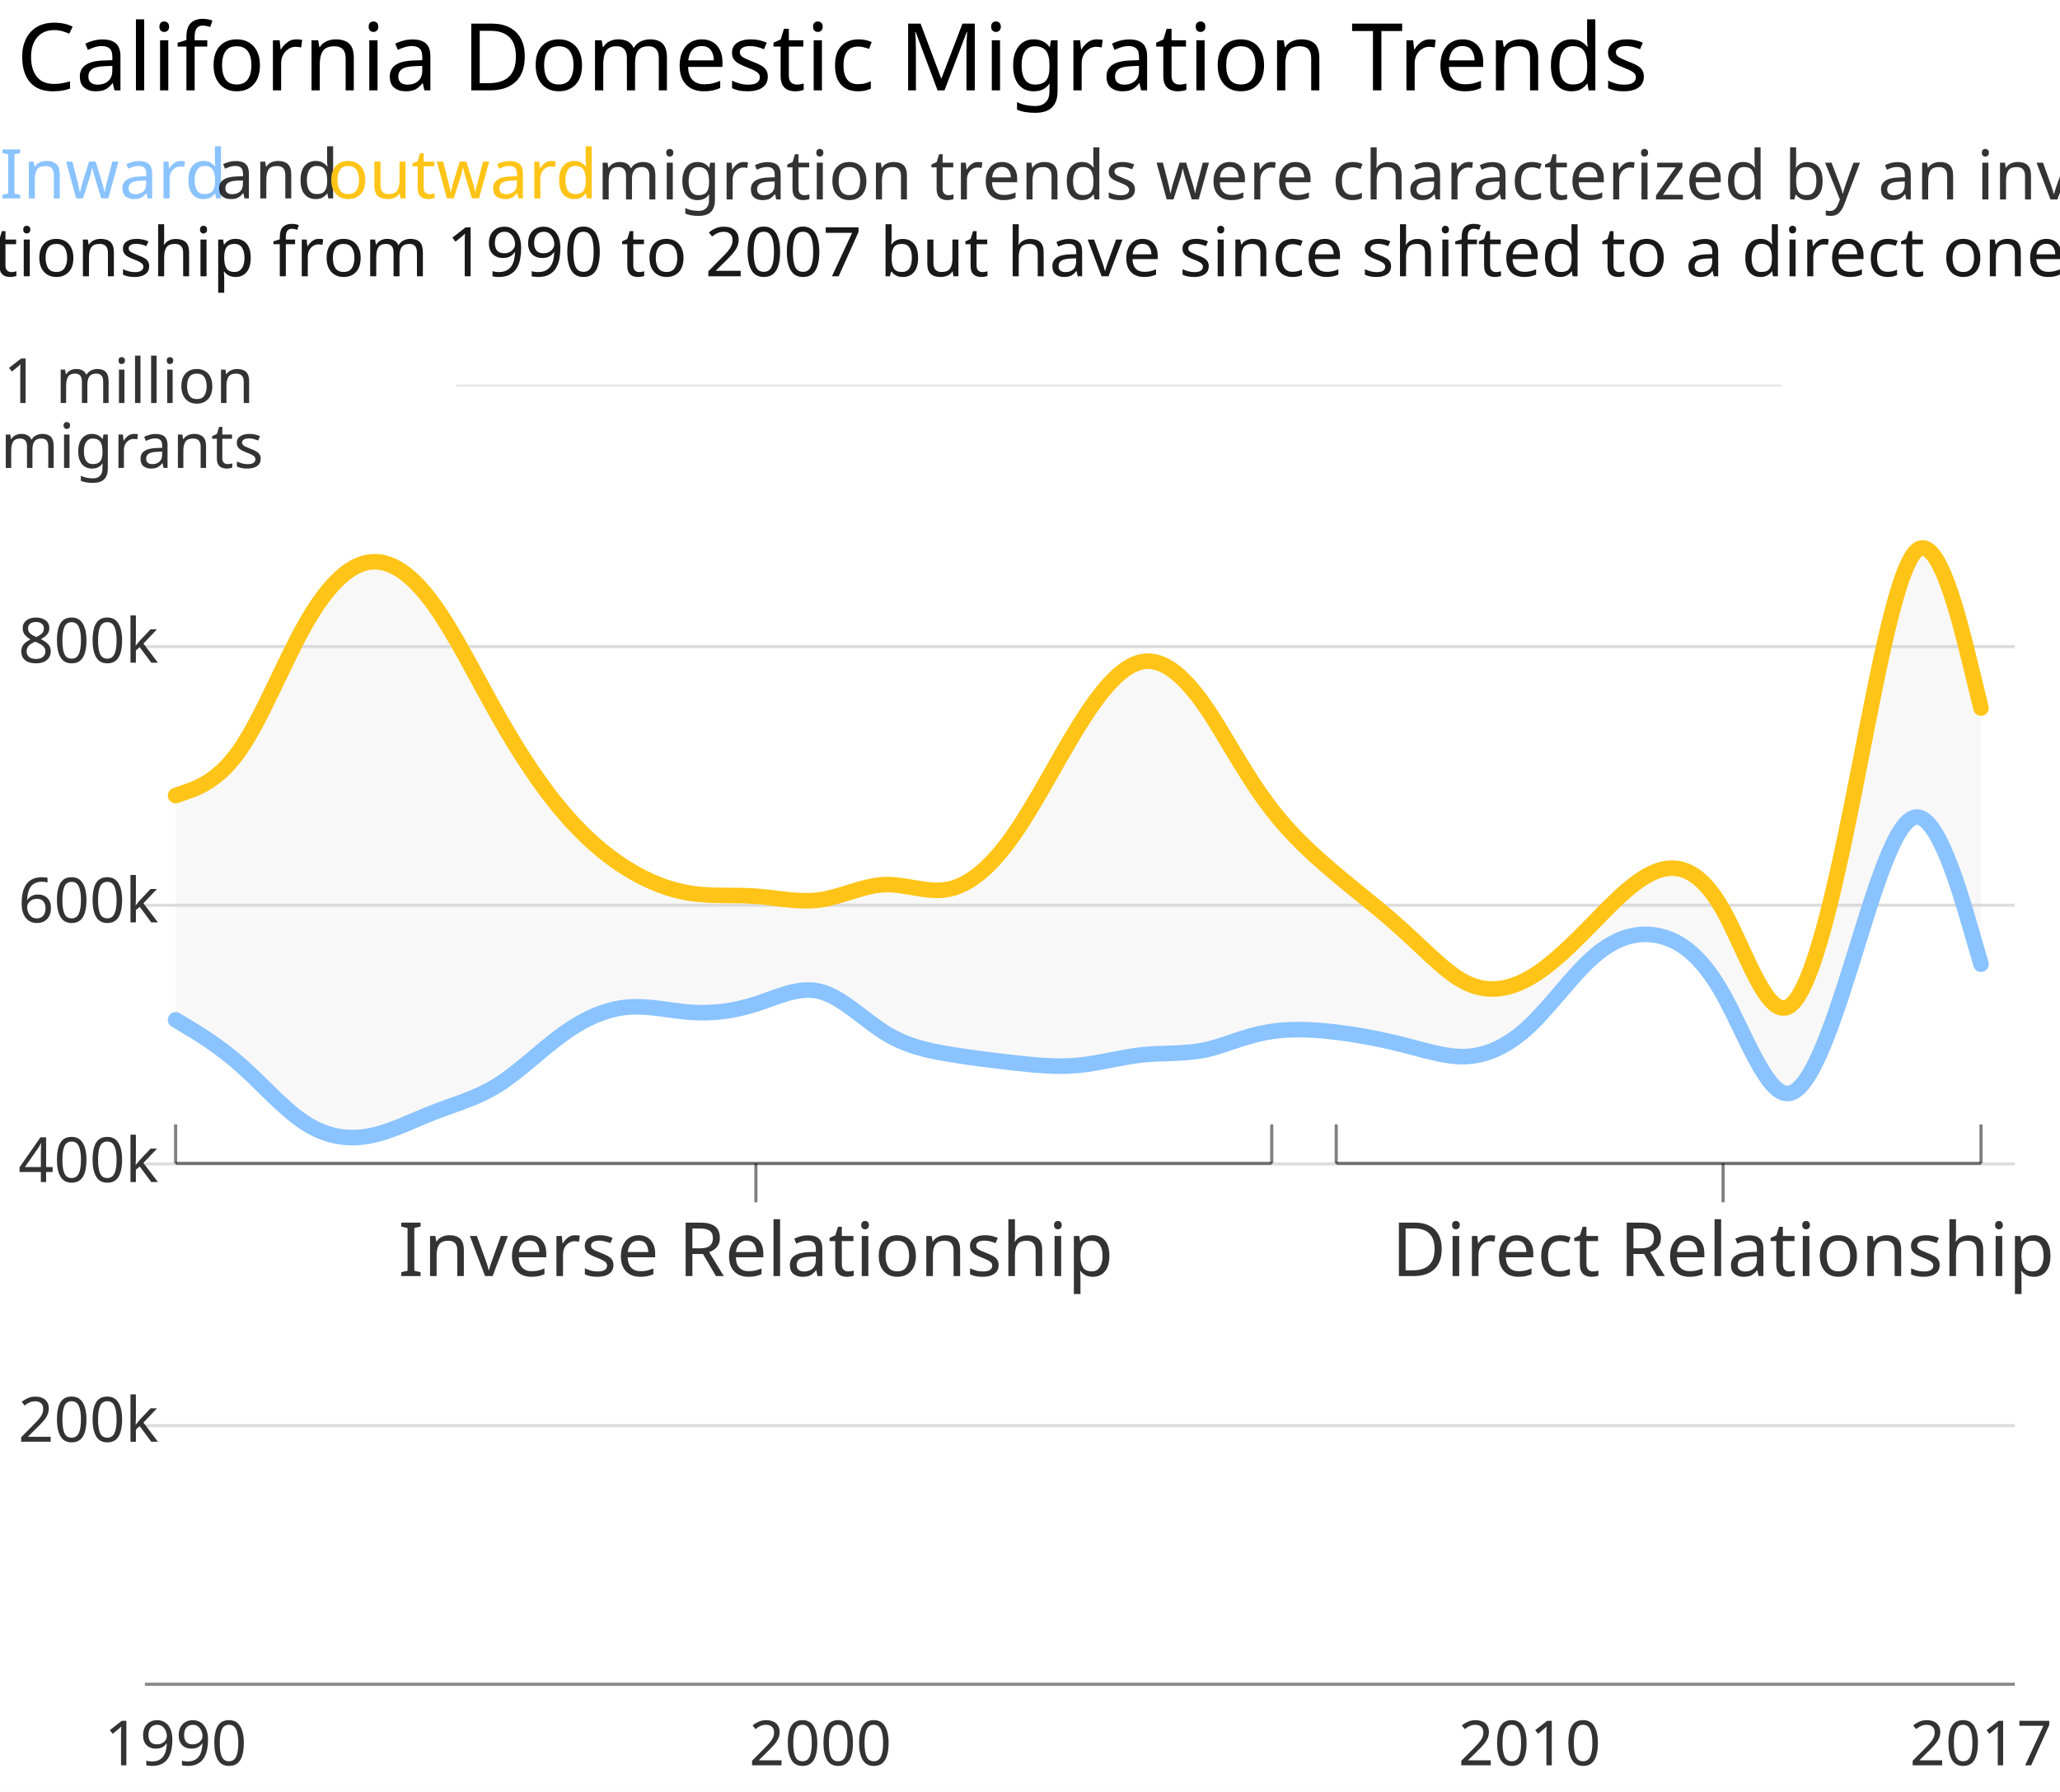
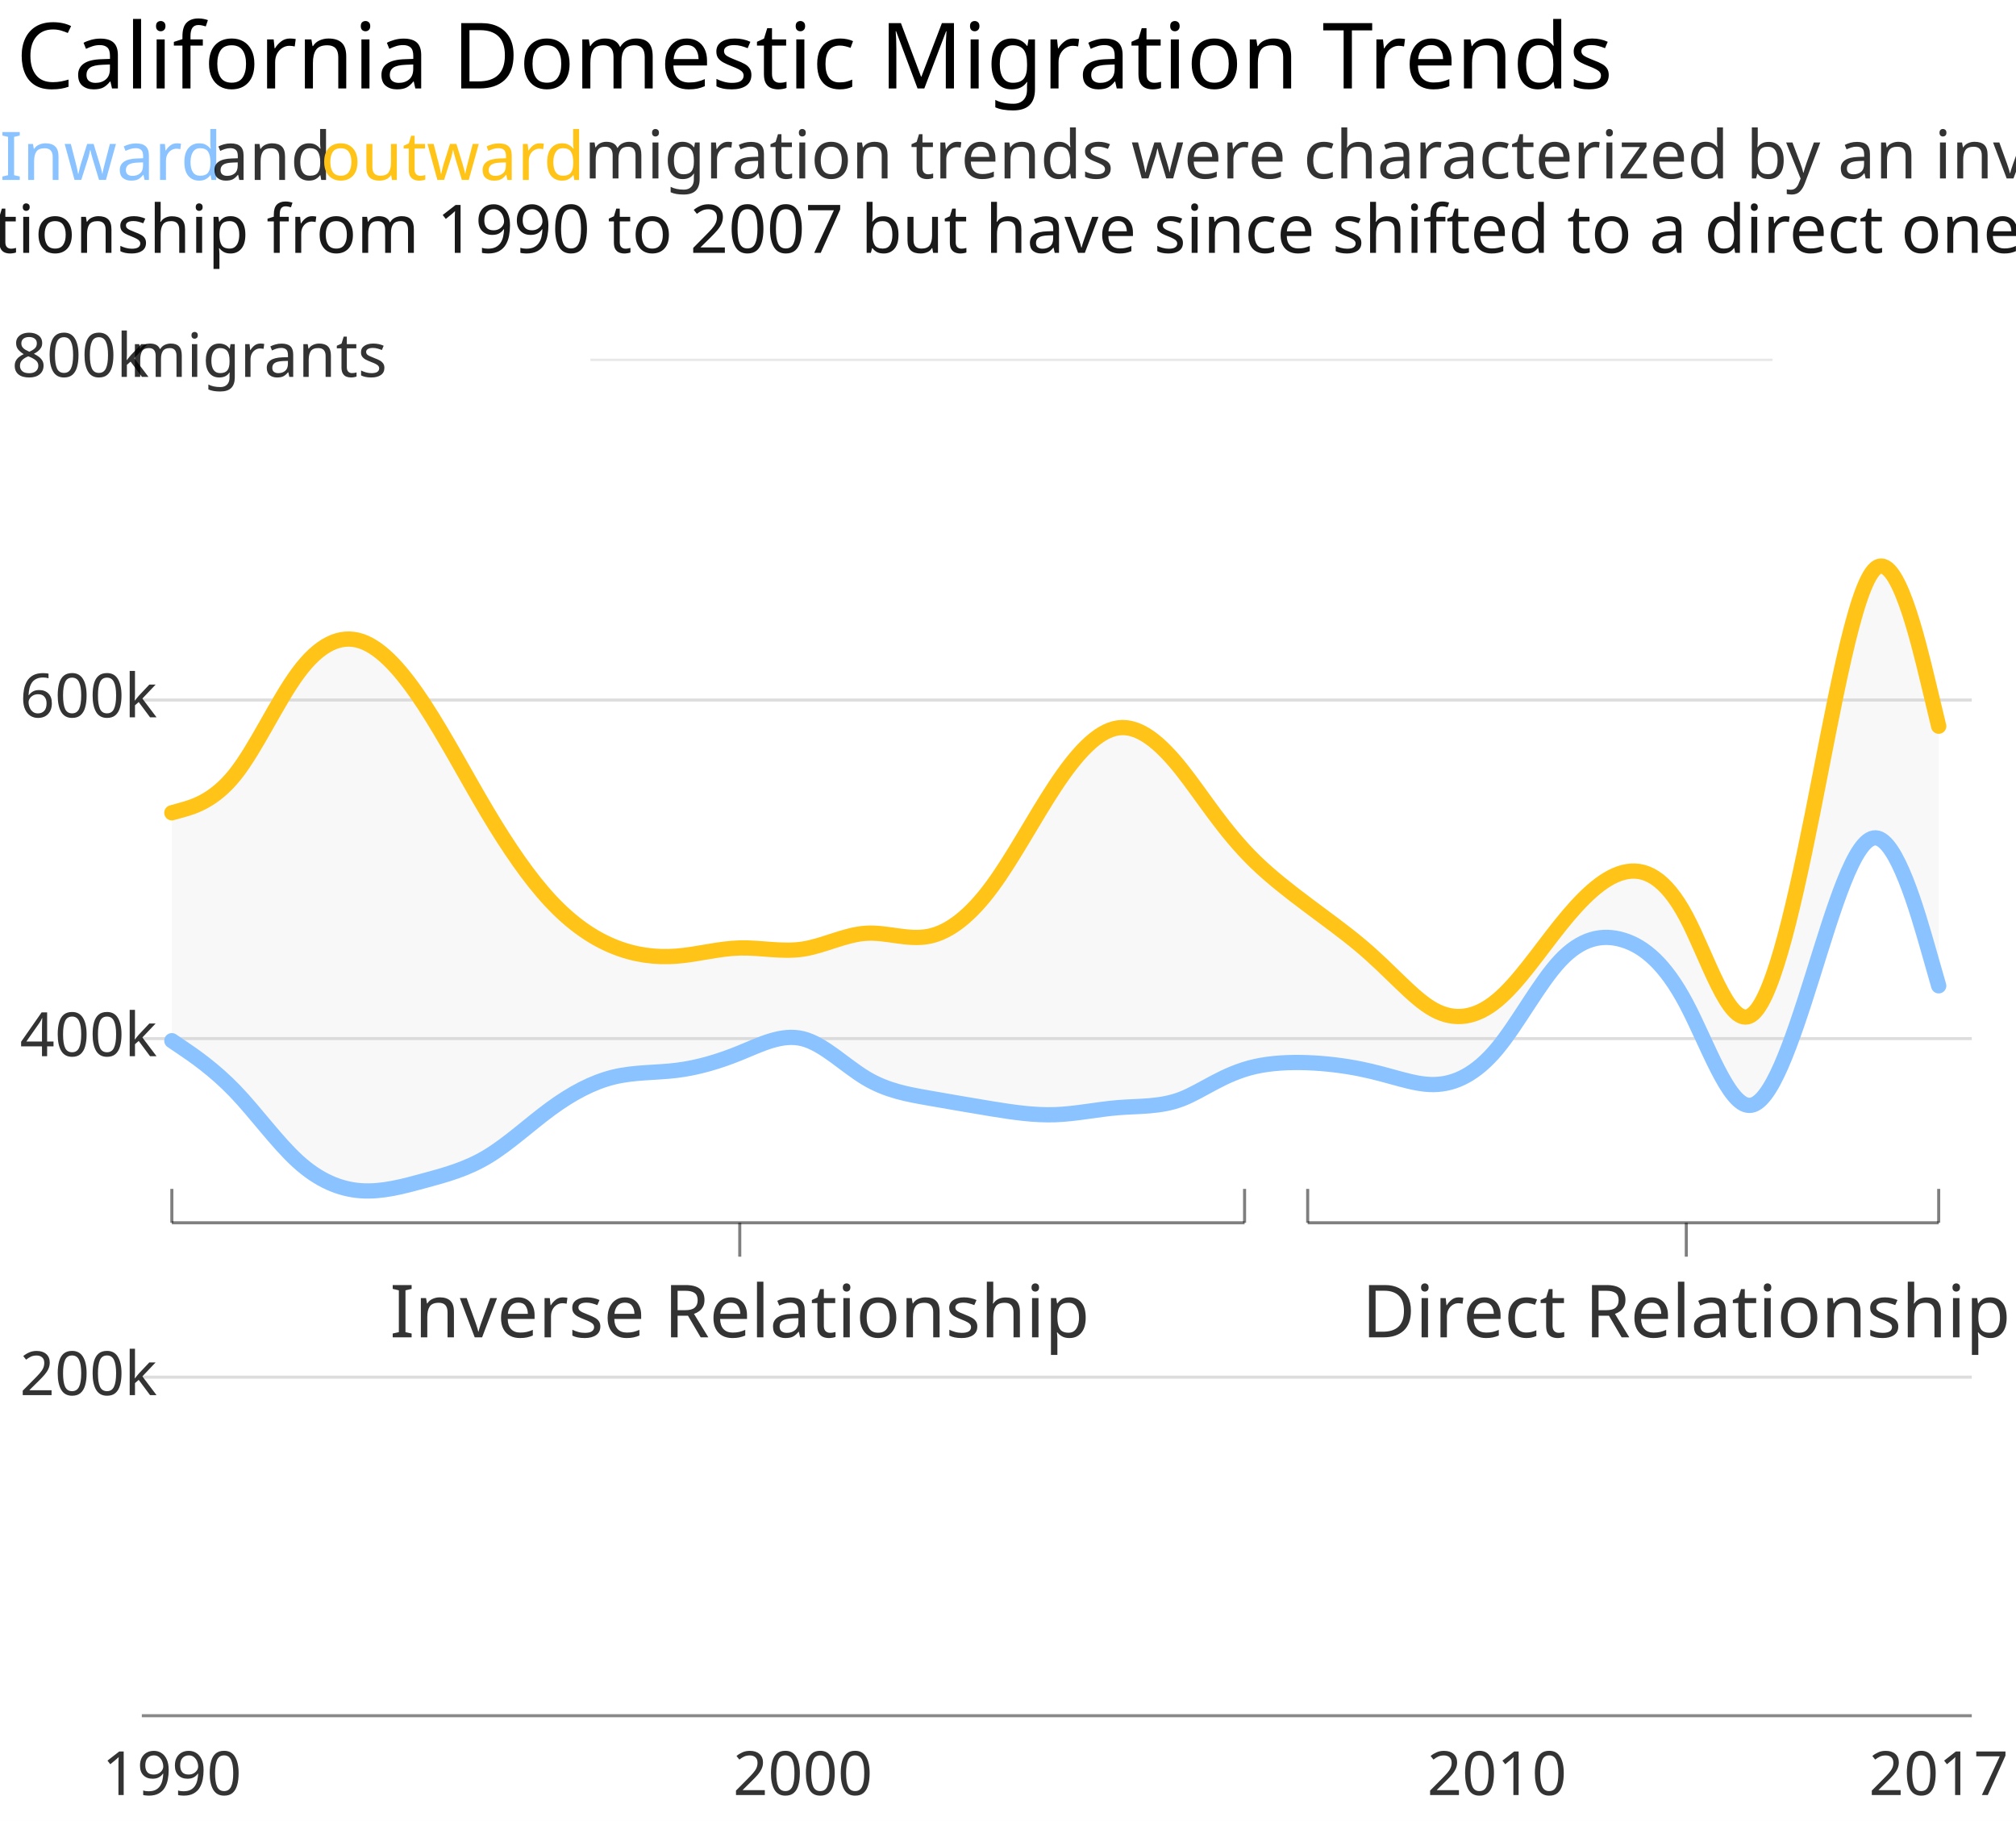
- <svg xmlns="http://www.w3.org/2000/svg" class="marks" width="661" height="575" viewBox="0 0 661 575" version="1.1">
-   <rect width="661" height="575" style="fill: white;" />
-   <g transform="translate(46,40)">
+ <svg xmlns="http://www.w3.org/2000/svg" class="marks" width="661" height="597" viewBox="0 0 661 597" version="1.1">
+   <rect width="661" height="597" style="fill: white;" />
+   <g transform="translate(46,62)">
    <g class="mark-group role-frame root" role="graphics-object" aria-roledescription="group mark container">
      <g transform="translate(0,0)">
        <path class="background" aria-hidden="true" d="M0.5,0.5h600v500h-600Z" style="fill: none; stroke: #ddd; stroke-opacity: 0;" />
        <g>
-           <g class="mark-group role-axis" role="graphics-symbol" aria-roledescription="axis" aria-label="Y-axis for a linear scale with values from 0 to 1,200,000">
+           <g class="mark-group role-axis" role="graphics-symbol" aria-roledescription="axis" aria-label="Y-axis for a linear scale with values from 0 to 900,000">
            <g transform="translate(0.5,0.5)">
              <path class="background" aria-hidden="true" d="M0,0h0v0h0Z" style="pointer-events: none; fill: none;" />
              <g>
                <g class="mark-rule role-axis-grid" style="pointer-events: none;">
-                   <line transform="translate(0,417)" x2="600" y2="0" style="fill: none; stroke: #ddd; stroke-opacity: 1; stroke-width: 1; opacity: 1;" />
-                   <line transform="translate(0,333)" x2="600" y2="0" style="fill: none; stroke: #ddd; stroke-opacity: 1; stroke-width: 1; opacity: 1;" />
-                   <line transform="translate(0,250)" x2="600" y2="0" style="fill: none; stroke: #ddd; stroke-opacity: 1; stroke-width: 1; opacity: 1;" />
+                   <line transform="translate(0,389)" x2="600" y2="0" style="fill: none; stroke: #ddd; stroke-opacity: 1; stroke-width: 1; opacity: 1;" />
+                   <line transform="translate(0,278)" x2="600" y2="0" style="fill: none; stroke: #ddd; stroke-opacity: 1; stroke-width: 1; opacity: 1;" />
                  <line transform="translate(0,167)" x2="600" y2="0" style="fill: none; stroke: #ddd; stroke-opacity: 1; stroke-width: 1; opacity: 1;" />
                </g>
              </g>
              <path class="foreground" aria-hidden="true" d="" style="pointer-events: none; display: none; fill: none;" />
            </g>
          </g>
          <g class="mark-group role-axis" role="graphics-symbol" aria-roledescription="axis" aria-label="X-axis for a discrete scale with 29 values: 1990, 1991, 1992, 1993, 1994, ending with 2017">
            <g transform="translate(0.5,500.5)">
              <path class="background" aria-hidden="true" d="M0,0h0v0h0Z" style="pointer-events: none; fill: none;" />
              <g>
                <g class="mark-text role-axis-label" style="pointer-events: none;">
                  <text text-anchor="middle" transform="translate(9.844828,26)" style="font-family: Calibri; font-size: 20px; fill: #000; fill-opacity: 0.8; opacity: 1;">1990</text>
                  <text text-anchor="middle" transform="translate(216.7414,26)" style="font-family: Calibri; font-size: 20px; fill: #000; fill-opacity: 0.8; opacity: 1;">2000</text>
                  <text text-anchor="middle" transform="translate(444.3276,26)" style="font-family: Calibri; font-size: 20px; fill: #000; fill-opacity: 0.8; opacity: 1;">2010</text>
                  <text text-anchor="middle" transform="translate(589.1552,26)" style="font-family: Calibri; font-size: 20px; fill: #000; fill-opacity: 0.8; opacity: 1;">2017</text>
                </g>
                <g class="mark-rule role-axis-domain" style="pointer-events: none;">
                  <line transform="translate(0,0)" x2="600" y2="0" style="fill: none; stroke: #888; stroke-width: 1; opacity: 1;" />
                </g>
              </g>
              <path class="foreground" aria-hidden="true" d="" style="pointer-events: none; display: none; fill: none;" />
            </g>
          </g>
-           <g class="mark-group role-axis" role="graphics-symbol" aria-roledescription="axis" aria-label="Y-axis titled 'migration trends were characterized by an inverse' for a linear scale with values from 0 to 1,200,000">
+           <g class="mark-group role-axis" role="graphics-symbol" aria-roledescription="axis" aria-label="Y-axis titled 'migration trends were characterized by an inverse' for a linear scale with values from 0k to 900k">
            <g transform="translate(0.5,0.5)">
              <path class="background" aria-hidden="true" d="M0,0h0v0h0Z" style="pointer-events: none; fill: none;" />
              <g>
                <g class="mark-text role-axis-label" style="pointer-events: none;">
-                   <text text-anchor="start" transform="translate(-35,422.6667)" style="font-family: Calibri; font-size: 20px; fill: #000; fill-opacity: 0; opacity: 1;">200,000</text>
-                   <text text-anchor="start" transform="translate(-35,339.3333)" style="font-family: Calibri; font-size: 20px; fill: #000; fill-opacity: 0; opacity: 1;">400,000</text>
-                   <text text-anchor="start" transform="translate(-35,256)" style="font-family: Calibri; font-size: 20px; fill: #000; fill-opacity: 0; opacity: 1;">600,000</text>
-                   <text text-anchor="start" transform="translate(-35,172.6667)" style="font-family: Calibri; font-size: 20px; fill: #000; fill-opacity: 0; opacity: 1;">800,000</text>
+                   <text text-anchor="start" transform="translate(-40,394.8889)" style="font-family: Calibri; font-size: 20px; fill: #000; fill-opacity: 0.8; opacity: 1;">200k</text>
+                   <text text-anchor="start" transform="translate(-40,283.7778)" style="font-family: Calibri; font-size: 20px; fill: #000; fill-opacity: 0.8; opacity: 1;">400k</text>
+                   <text text-anchor="start" transform="translate(-40,172.6667)" style="font-family: Calibri; font-size: 20px; fill: #000; fill-opacity: 0.8; opacity: 1;">600k</text>
                </g>
                <g class="mark-rule role-axis-domain" style="pointer-events: none;">
                  <line transform="translate(0,500)" x2="0" y2="-500" style="fill: none; stroke: #888; stroke-width: 0; opacity: 1;" />
                </g>
                <g class="mark-text role-axis-title" style="pointer-events: none;">
-                   <text text-anchor="start" transform="translate(145,23.5)" style="font-family: Calibri; font-size: 22px; font-weight: normal; fill: #000; fill-opacity: 0.8; opacity: 1;">migration trends were characterized by an inverse</text>
+                   <text text-anchor="start" transform="translate(145,-4)" style="font-family: Calibri; font-size: 22px; font-weight: normal; fill: #000; fill-opacity: 0.8; opacity: 1;">migration trends were characterized by an inverse</text>
                </g>
              </g>
              <path class="foreground" aria-hidden="true" d="" style="pointer-events: none; display: none; fill: none;" />
            </g>
          </g>
          <g class="mark-area role-mark layer_0_marks" role="graphics-symbol" aria-roledescription="area mark container">
-             <path d="M10.345,287.282L13.793,289.35C17.241,291.417,24.138,295.553,31.034,301.626C37.931,307.7,44.828,315.713,51.724,320.247C58.621,324.781,65.517,325.836,72.414,324.562C79.31,323.288,86.207,319.685,93.103,316.991C100,314.298,106.897,312.513,113.793,308.176C120.69,303.839,127.586,296.95,134.483,291.956C141.379,286.962,148.276,283.863,155.172,283.223C162.069,282.584,168.966,284.405,175.862,284.87C182.759,285.335,189.655,284.443,196.552,282.214C203.448,279.984,210.345,276.416,217.241,278.199C224.138,279.982,231.034,287.116,237.931,291.409C244.828,295.703,251.724,297.154,258.621,298.301C265.517,299.448,272.414,300.29,279.31,301.06C286.207,301.831,293.103,302.529,300,301.873C306.897,301.217,313.793,299.208,320.69,298.496C327.586,297.785,334.483,298.371,341.379,296.784C348.276,295.197,355.172,291.435,365.517,290.608C375.862,289.781,389.655,291.889,400,294.271C410.345,296.652,417.241,299.308,424.138,299.07C431.034,298.832,437.931,295.7,444.828,289.197C451.724,282.695,458.621,272.822,465.517,266.853C472.414,260.885,479.31,258.82,486.207,260.29C493.103,261.759,500,266.761,506.897,279.08C513.793,291.4,520.69,311.035,527.586,310.929C534.483,310.822,541.379,290.973,548.276,268.887C555.172,246.801,562.069,222.478,568.966,222.191C575.862,221.903,582.759,245.65,586.207,257.524L589.655,269.397L589.655,187.212L586.207,173.044C582.759,158.876,575.862,130.541,568.966,136.7C562.069,142.859,555.172,183.514,548.276,217.841C541.379,252.168,534.483,280.168,527.586,283.21C520.69,286.253,513.793,264.339,506.897,252.042C500,239.745,493.103,237.065,486.207,239.331C479.31,241.598,472.414,248.812,465.517,255.879C458.621,262.946,451.724,269.867,444.828,273.813C437.931,277.759,431.034,278.729,424.138,275.222C417.241,271.714,410.345,263.728,400,254.807C389.655,245.887,375.862,236.032,365.517,224.02C355.172,212.007,348.276,197.836,341.379,187.623C334.483,177.41,327.586,171.154,320.69,172.314C313.793,173.474,306.897,182.049,300,193.173C293.103,204.296,286.207,217.968,279.31,227.852C272.414,237.736,265.517,243.832,258.621,245.309C251.724,246.785,244.828,243.641,237.931,243.885C231.034,244.13,224.138,247.763,217.241,248.758C210.345,249.754,203.448,248.113,196.552,247.608C189.655,247.102,182.759,247.732,175.862,246.712C168.966,245.691,162.069,243.02,155.172,238.728C148.276,234.436,141.379,228.524,134.483,220.374C127.586,212.224,120.69,201.837,113.793,189.629C106.897,177.422,100,163.394,93.103,153.877C86.207,144.361,79.31,139.355,72.414,140.396C65.517,141.436,58.621,148.524,51.724,160.825C44.828,173.127,37.931,190.643,31.034,200.59C24.138,210.537,17.241,212.916,13.793,214.105L10.345,215.295Z" style="fill: lightgray; opacity: 0.15;" />
+             <path d="M10.345,279.198L13.793,281.53C17.241,283.863,24.138,288.527,31.034,295.701C37.931,302.875,44.828,312.558,51.724,318.819C58.621,325.079,65.517,327.917,72.414,328.387C79.31,328.857,86.207,326.958,93.103,325.086C100,323.214,106.897,321.369,113.793,317.225C120.69,313.08,127.586,306.637,134.483,301.567C141.379,296.497,148.276,292.801,155.172,291.116C162.069,289.432,168.966,289.76,175.862,288.909C182.759,288.059,189.655,286.029,196.552,283.221C203.448,280.412,210.345,276.824,217.241,278.561C224.138,280.298,231.034,287.359,237.931,291.486C244.828,295.614,251.724,296.806,258.621,298.01C265.517,299.213,272.414,300.428,279.31,301.548C286.207,302.668,293.103,303.692,300,303.448C306.897,303.203,313.793,301.689,320.69,301.134C327.586,300.579,334.483,300.984,341.379,298.34C348.276,295.696,355.172,290.002,365.517,287.67C375.862,285.338,389.655,286.368,400,288.449C410.345,290.531,417.241,293.665,424.138,293.57C431.034,293.475,437.931,290.152,444.828,281.87C451.724,273.589,458.621,260.349,465.517,252.973C472.414,245.597,479.31,244.084,486.207,246.194C493.103,248.305,500,254.039,506.897,267.066C513.793,280.094,520.69,300.414,527.586,300.411C534.483,300.408,541.379,280.081,548.276,258.091C555.172,236.1,562.069,212.446,568.966,212.686C575.862,212.926,582.759,237.058,586.207,249.125L589.655,261.191L589.655,176.082L586.207,161.712C582.759,147.343,575.862,118.604,568.966,124.335C562.069,130.066,555.172,170.266,548.276,204.773C541.379,239.281,534.483,268.096,527.586,271.167C520.69,274.238,513.793,251.565,506.897,238.562C500,225.559,493.103,222.227,486.207,224.032C479.31,225.837,472.414,232.781,465.517,241.401C458.621,250.02,451.724,260.316,444.828,266.021C437.931,271.726,431.034,272.84,424.138,269.057C417.241,265.275,410.345,256.595,400,247.909C389.655,239.224,375.862,230.531,365.517,220.46C355.172,210.389,348.276,198.94,341.379,190.27C334.483,181.599,327.586,175.708,320.69,176.621C313.793,177.534,306.897,185.25,300,195.669C293.103,206.088,286.207,219.208,279.31,228.576C272.414,237.944,265.517,243.559,258.621,244.956C251.724,246.354,244.828,243.533,237.931,243.974C231.034,244.415,224.138,248.118,217.241,249.166C210.345,250.213,203.448,248.605,196.552,248.786C189.655,248.967,182.759,250.937,175.862,251.476C168.966,252.014,162.069,251.121,155.172,248.303C148.276,245.485,141.379,240.742,134.483,233.335C127.586,225.929,120.69,215.858,113.793,204.272C106.897,192.686,100,179.583,93.103,169.037C86.207,158.491,79.31,150.501,72.414,148.206C65.517,145.911,58.621,149.311,51.724,158.675C44.828,168.039,37.931,183.367,31.034,191.994C24.138,200.621,17.241,202.548,13.793,203.511L10.345,204.474Z" style="fill: lightgray; opacity: 0.15;" />
          </g>
          <g class="mark-line role-mark layer_1_marks" role="graphics-symbol" aria-roledescription="line mark container">
-             <path d="M10.345,215.295L13.793,214.105C17.241,212.916,24.138,210.537,31.034,200.59C37.931,190.643,44.828,173.127,51.724,160.825C58.621,148.524,65.517,141.436,72.414,140.396C79.31,139.355,86.207,144.361,93.103,153.877C100,163.394,106.897,177.422,113.793,189.629C120.69,201.837,127.586,212.224,134.483,220.374C141.379,228.524,148.276,234.436,155.172,238.728C162.069,243.02,168.966,245.691,175.862,246.712C182.759,247.732,189.655,247.102,196.552,247.608C203.448,248.113,210.345,249.754,217.241,248.758C224.138,247.763,231.034,244.13,237.931,243.885C244.828,243.641,251.724,246.785,258.621,245.309C265.517,243.832,272.414,237.736,279.31,227.852C286.207,217.968,293.103,204.296,300,193.173C306.897,182.049,313.793,173.474,320.69,172.314C327.586,171.154,334.483,177.41,341.379,187.623C348.276,197.836,355.172,212.007,365.517,224.02C375.862,236.032,389.655,245.887,400,254.807C410.345,263.728,417.241,271.714,424.138,275.222C431.034,278.729,437.931,277.759,444.828,273.813C451.724,269.867,458.621,262.946,465.517,255.879C472.414,248.812,479.31,241.598,486.207,239.331C493.103,237.065,500,239.745,506.897,252.042C513.793,264.339,520.69,286.253,527.586,283.21C534.483,280.168,541.379,252.168,548.276,217.841C555.172,183.514,562.069,142.859,568.966,136.7C575.862,130.541,582.759,158.876,586.207,173.044L589.655,187.212" style="fill: none; stroke: #ffc417; stroke-width: 5; stroke-linecap: round;" />
+             <path d="M10.345,204.474L13.793,203.511C17.241,202.548,24.138,200.621,31.034,191.994C37.931,183.367,44.828,168.039,51.724,158.675C58.621,149.311,65.517,145.911,72.414,148.206C79.31,150.501,86.207,158.491,93.103,169.037C100,179.583,106.897,192.686,113.793,204.272C120.69,215.858,127.586,225.929,134.483,233.335C141.379,240.742,148.276,245.485,155.172,248.303C162.069,251.121,168.966,252.014,175.862,251.476C182.759,250.937,189.655,248.967,196.552,248.786C203.448,248.605,210.345,250.213,217.241,249.166C224.138,248.118,231.034,244.415,237.931,243.974C244.828,243.533,251.724,246.354,258.621,244.956C265.517,243.559,272.414,237.944,279.31,228.576C286.207,219.208,293.103,206.088,300,195.669C306.897,185.25,313.793,177.534,320.69,176.621C327.586,175.708,334.483,181.599,341.379,190.27C348.276,198.94,355.172,210.389,365.517,220.46C375.862,230.531,389.655,239.224,400,247.909C410.345,256.595,417.241,265.275,424.138,269.057C431.034,272.84,437.931,271.726,444.828,266.021C451.724,260.316,458.621,250.02,465.517,241.401C472.414,232.781,479.31,225.837,486.207,224.032C493.103,222.227,500,225.559,506.897,238.562C513.793,251.565,520.69,274.238,527.586,271.167C534.483,268.096,541.379,239.281,548.276,204.773C555.172,170.266,562.069,130.066,568.966,124.335C575.862,118.604,582.759,147.343,586.207,161.712L589.655,176.082" style="fill: none; stroke: #ffc417; stroke-width: 5; stroke-linecap: round;" />
          </g>
          <g class="mark-line role-mark layer_2_marks" role="graphics-symbol" aria-roledescription="line mark container">
-             <path d="M10.345,287.282L13.793,289.35C17.241,291.417,24.138,295.553,31.034,301.626C37.931,307.7,44.828,315.713,51.724,320.247C58.621,324.781,65.517,325.836,72.414,324.562C79.31,323.288,86.207,319.685,93.103,316.991C100,314.298,106.897,312.513,113.793,308.176C120.69,303.839,127.586,296.95,134.483,291.956C141.379,286.962,148.276,283.863,155.172,283.223C162.069,282.584,168.966,284.405,175.862,284.87C182.759,285.335,189.655,284.443,196.552,282.214C203.448,279.984,210.345,276.416,217.241,278.199C224.138,279.982,231.034,287.116,237.931,291.409C244.828,295.703,251.724,297.154,258.621,298.301C265.517,299.448,272.414,300.29,279.31,301.06C286.207,301.831,293.103,302.529,300,301.873C306.897,301.217,313.793,299.208,320.69,298.496C327.586,297.785,334.483,298.371,341.379,296.784C348.276,295.197,355.172,291.435,365.517,290.608C375.862,289.781,389.655,291.889,400,294.271C410.345,296.652,417.241,299.308,424.138,299.07C431.034,298.832,437.931,295.7,444.828,289.197C451.724,282.695,458.621,272.822,465.517,266.853C472.414,260.885,479.31,258.82,486.207,260.29C493.103,261.759,500,266.761,506.897,279.08C513.793,291.4,520.69,311.035,527.586,310.929C534.483,310.822,541.379,290.973,548.276,268.887C555.172,246.801,562.069,222.478,568.966,222.191C575.862,221.903,582.759,245.65,586.207,257.524L589.655,269.397" style="fill: none; stroke: #8ac3ff; stroke-width: 5; stroke-linecap: round;" />
+             <path d="M10.345,279.198L13.793,281.53C17.241,283.863,24.138,288.527,31.034,295.701C37.931,302.875,44.828,312.558,51.724,318.819C58.621,325.079,65.517,327.917,72.414,328.387C79.31,328.857,86.207,326.958,93.103,325.086C100,323.214,106.897,321.369,113.793,317.225C120.69,313.08,127.586,306.637,134.483,301.567C141.379,296.497,148.276,292.801,155.172,291.116C162.069,289.432,168.966,289.76,175.862,288.909C182.759,288.059,189.655,286.029,196.552,283.221C203.448,280.412,210.345,276.824,217.241,278.561C224.138,280.298,231.034,287.359,237.931,291.486C244.828,295.614,251.724,296.806,258.621,298.01C265.517,299.213,272.414,300.428,279.31,301.548C286.207,302.668,293.103,303.692,300,303.448C306.897,303.203,313.793,301.689,320.69,301.134C327.586,300.579,334.483,300.984,341.379,298.34C348.276,295.696,355.172,290.002,365.517,287.67C375.862,285.338,389.655,286.368,400,288.449C410.345,290.531,417.241,293.665,424.138,293.57C431.034,293.475,437.931,290.152,444.828,281.87C451.724,273.589,458.621,260.349,465.517,252.973C472.414,245.597,479.31,244.084,486.207,246.194C493.103,248.305,500,254.039,506.897,267.066C513.793,280.094,520.69,300.414,527.586,300.411C534.483,300.408,541.379,280.081,548.276,258.091C555.172,236.1,562.069,212.446,568.966,212.686C575.862,212.926,582.759,237.058,586.207,249.125L589.655,261.191" style="fill: none; stroke: #8ac3ff; stroke-width: 5; stroke-linecap: round;" />
          </g>
          <g class="mark-text role-mark layer_3_marks" role="graphics-object" aria-roledescription="text mark container">
-             <text text-anchor="middle" transform="translate(267.6207,48.66667)" style="font-family: calibri; font-size: 22px; fill: black; opacity: 0.9;">relationship from 1990 to 2007 but have since shifted to a direct one.</text>
+             <text text-anchor="middle" transform="translate(267.6207,20.88889)" style="font-family: calibri; font-size: 22px; fill: black; opacity: 0.9;">relationship from 1990 to 2007 but have since shifted to a direct one.</text>
          </g>
          <g class="mark-text role-mark layer_4_marks" role="graphics-object" aria-roledescription="text mark container">
-             <text text-anchor="middle" transform="translate(196.5517,369.5)" style="font-family: calibri; font-size: 24px; fill: black; opacity: 0.8;">Inverse Relationship</text>
-             <text text-anchor="middle" transform="translate(506.8966,369.5)" style="font-family: calibri; font-size: 24px; fill: black; opacity: 0.8;">Direct Relationship</text>
+             <text text-anchor="middle" transform="translate(196.5517,376.4444)" style="font-family: calibri; font-size: 24px; fill: black; opacity: 0.8;">Inverse Relationship</text>
+             <text text-anchor="middle" transform="translate(506.8966,376.4444)" style="font-family: calibri; font-size: 24px; fill: black; opacity: 0.8;">Direct Relationship</text>
          </g>
          <g class="mark-rule role-mark layer_5_marks" role="graphics-symbol" aria-roledescription="rule mark container">
-             <line transform="translate(196.5517,333.3333)" x2="0" y2="12.5" style="fill: none; stroke: black; opacity: 0.5;" />
-             <line transform="translate(10.34483,333.3333)" x2="0" y2="-12.5" style="fill: none; stroke: black; opacity: 0.5;" />
-             <line transform="translate(10.34483,333.3333)" x2="351.724" y2="0" style="fill: none; stroke: black; opacity: 0.5;" />
-             <line transform="translate(362.069,320.8333)" x2="0" y2="12.5" style="fill: none; stroke: black; opacity: 0.5;" />
-             <line transform="translate(506.8966,333.3333)" x2="0" y2="12.5" style="fill: none; stroke: black; opacity: 0.5;" />
-             <line transform="translate(382.7586,320.8333)" x2="0" y2="12.5" style="fill: none; stroke: black; opacity: 0.5;" />
-             <line transform="translate(382.7586,333.3333)" x2="206.897" y2="0" style="fill: none; stroke: black; opacity: 0.5;" />
-             <line transform="translate(589.6552,333.3333)" x2="0" y2="-12.5" style="fill: none; stroke: black; opacity: 0.5;" />
+             <line transform="translate(196.5517,338.8889)" x2="0" y2="11.111" style="fill: none; stroke: black; opacity: 0.5;" />
+             <line transform="translate(10.34483,338.8889)" x2="0" y2="-11.111" style="fill: none; stroke: black; opacity: 0.5;" />
+             <line transform="translate(10.34483,338.8889)" x2="351.724" y2="0" style="fill: none; stroke: black; opacity: 0.5;" />
+             <line transform="translate(362.069,327.7778)" x2="0" y2="11.111" style="fill: none; stroke: black; opacity: 0.5;" />
+             <line transform="translate(506.8966,338.8889)" x2="0" y2="11.111" style="fill: none; stroke: black; opacity: 0.5;" />
+             <line transform="translate(382.7586,327.7778)" x2="0" y2="11.111" style="fill: none; stroke: black; opacity: 0.5;" />
+             <line transform="translate(382.7586,338.8889)" x2="206.897" y2="0" style="fill: none; stroke: black; opacity: 0.5;" />
+             <line transform="translate(589.6552,338.8889)" x2="0" y2="-11.111" style="fill: none; stroke: black; opacity: 0.5;" />
          </g>
          <g class="mark-text role-mark layer_6_marks" role="graphics-object" aria-roledescription="text mark container">
-             <text text-anchor="middle" transform="translate(-4.655172,89.33333)" style="font-family: calibri; font-size: 20px; fill: black; opacity: 0.8;">1 million</text>
+             <text text-anchor="middle" transform="translate(-19.65517,61.55556)" style="font-family: calibri; font-size: 20px; fill: black; opacity: 0.8;">800k</text>
          </g>
          <g class="mark-text role-mark layer_7_marks" role="graphics-object" aria-roledescription="text mark container">
-             <text text-anchor="middle" transform="translate(-3.655172,110.1667)" style="font-family: calibri; font-size: 20px; fill: black; opacity: 0.8;">migrants</text>
+             <text text-anchor="middle" transform="translate(38.72414,61.55556)" style="font-family: calibri; font-size: 20px; fill: black; opacity: 0.8;">migrants</text>
          </g>
          <g class="mark-text role-mark layer_8_marks" role="graphics-object" aria-roledescription="text mark container">
-             <text text-anchor="middle" transform="translate(313,82.33333)" style="font-family: sans-serif; font-size: 11.5px; font-weight: bold; fill: black; opacity: 0.09;">__________________________________________________________________________________________</text>
+             <text text-anchor="middle" transform="translate(341.3793,54.55556)" style="font-family: sans-serif; font-size: 11.5px; font-weight: bold; fill: black; opacity: 0.09;">__________________________________________________________________________________</text>
          </g>
          <g class="mark-text role-mark layer_9_marks" role="graphics-object" aria-roledescription="text mark container">
-             <text text-anchor="middle" transform="translate(-17.65517,422.6667)" style="font-family: calibri; font-size: 20px; fill: black; opacity: 0.8;">200k</text>
-             <text text-anchor="middle" transform="translate(-17.65517,339.3333)" style="font-family: calibri; font-size: 20px; fill: black; opacity: 0.8;">400k</text>
-             <text text-anchor="middle" transform="translate(-17.65517,256)" style="font-family: calibri; font-size: 20px; fill: black; opacity: 0.8;">600k</text>
-             <text text-anchor="middle" transform="translate(-17.65517,172.6667)" style="font-family: calibri; font-size: 20px; fill: black; opacity: 0.8;">800k</text>
+             <text text-anchor="middle" transform="translate(-9.655172,-3)" style="font-family: calibri; font-size: 22px; fill: #8ac3ff;">Inward</text>
          </g>
          <g class="mark-text role-mark layer_10_marks" role="graphics-object" aria-roledescription="text mark container">
-             <text text-anchor="middle" transform="translate(-9.655172,23.66667)" style="font-family: calibri; font-size: 22px; fill: #8ac3ff;">Inward</text>
+             <text text-anchor="middle" transform="translate(43.03448,-3)" style="font-family: calibri; font-size: 22px; fill: black; opacity: 0.8;">and</text>
          </g>
          <g class="mark-text role-mark layer_11_marks" role="graphics-object" aria-roledescription="text mark container">
-             <text text-anchor="middle" transform="translate(43.03448,23.66667)" style="font-family: calibri; font-size: 22px; fill: black; opacity: 0.8;">and</text>
-           </g>
-           <g class="mark-text role-mark layer_12_marks" role="graphics-object" aria-roledescription="text mark container">
-             <text text-anchor="middle" transform="translate(102.4138,23.66667)" style="font-family: calibri; font-size: 22px; fill: #ffc417;">outward</text>
+             <text text-anchor="middle" transform="translate(102.4138,-3)" style="font-family: calibri; font-size: 22px; fill: #ffc417;">outward</text>
          </g>
          <g class="mark-group role-title">
-             <g transform="translate(-40.71769,-35)">
+             <g transform="translate(-40.71769,-57)">
              <path class="background" aria-hidden="true" d="M0,0h0v0h0Z" style="pointer-events: none; fill: none;" />
              <g>
                <g class="mark-text role-title-text" role="graphics-symbol" aria-roledescription="title" aria-label="Title text 'California Domestic Migration Trends'" style="pointer-events: none;">
                  <text text-anchor="start" transform="translate(0,24)" style="font-family: Calibri; font-size: 30px; font-weight: normal; fill: #000; opacity: 1;">California Domestic Migration Trends</text>
                </g>
              </g>
              <path class="foreground" aria-hidden="true" d="" style="pointer-events: none; display: none; fill: none;" />
            </g>
          </g>
        </g>
        <path class="foreground" aria-hidden="true" d="" style="display: none; fill: none;" />
      </g>
    </g>
  </g>
</svg>
